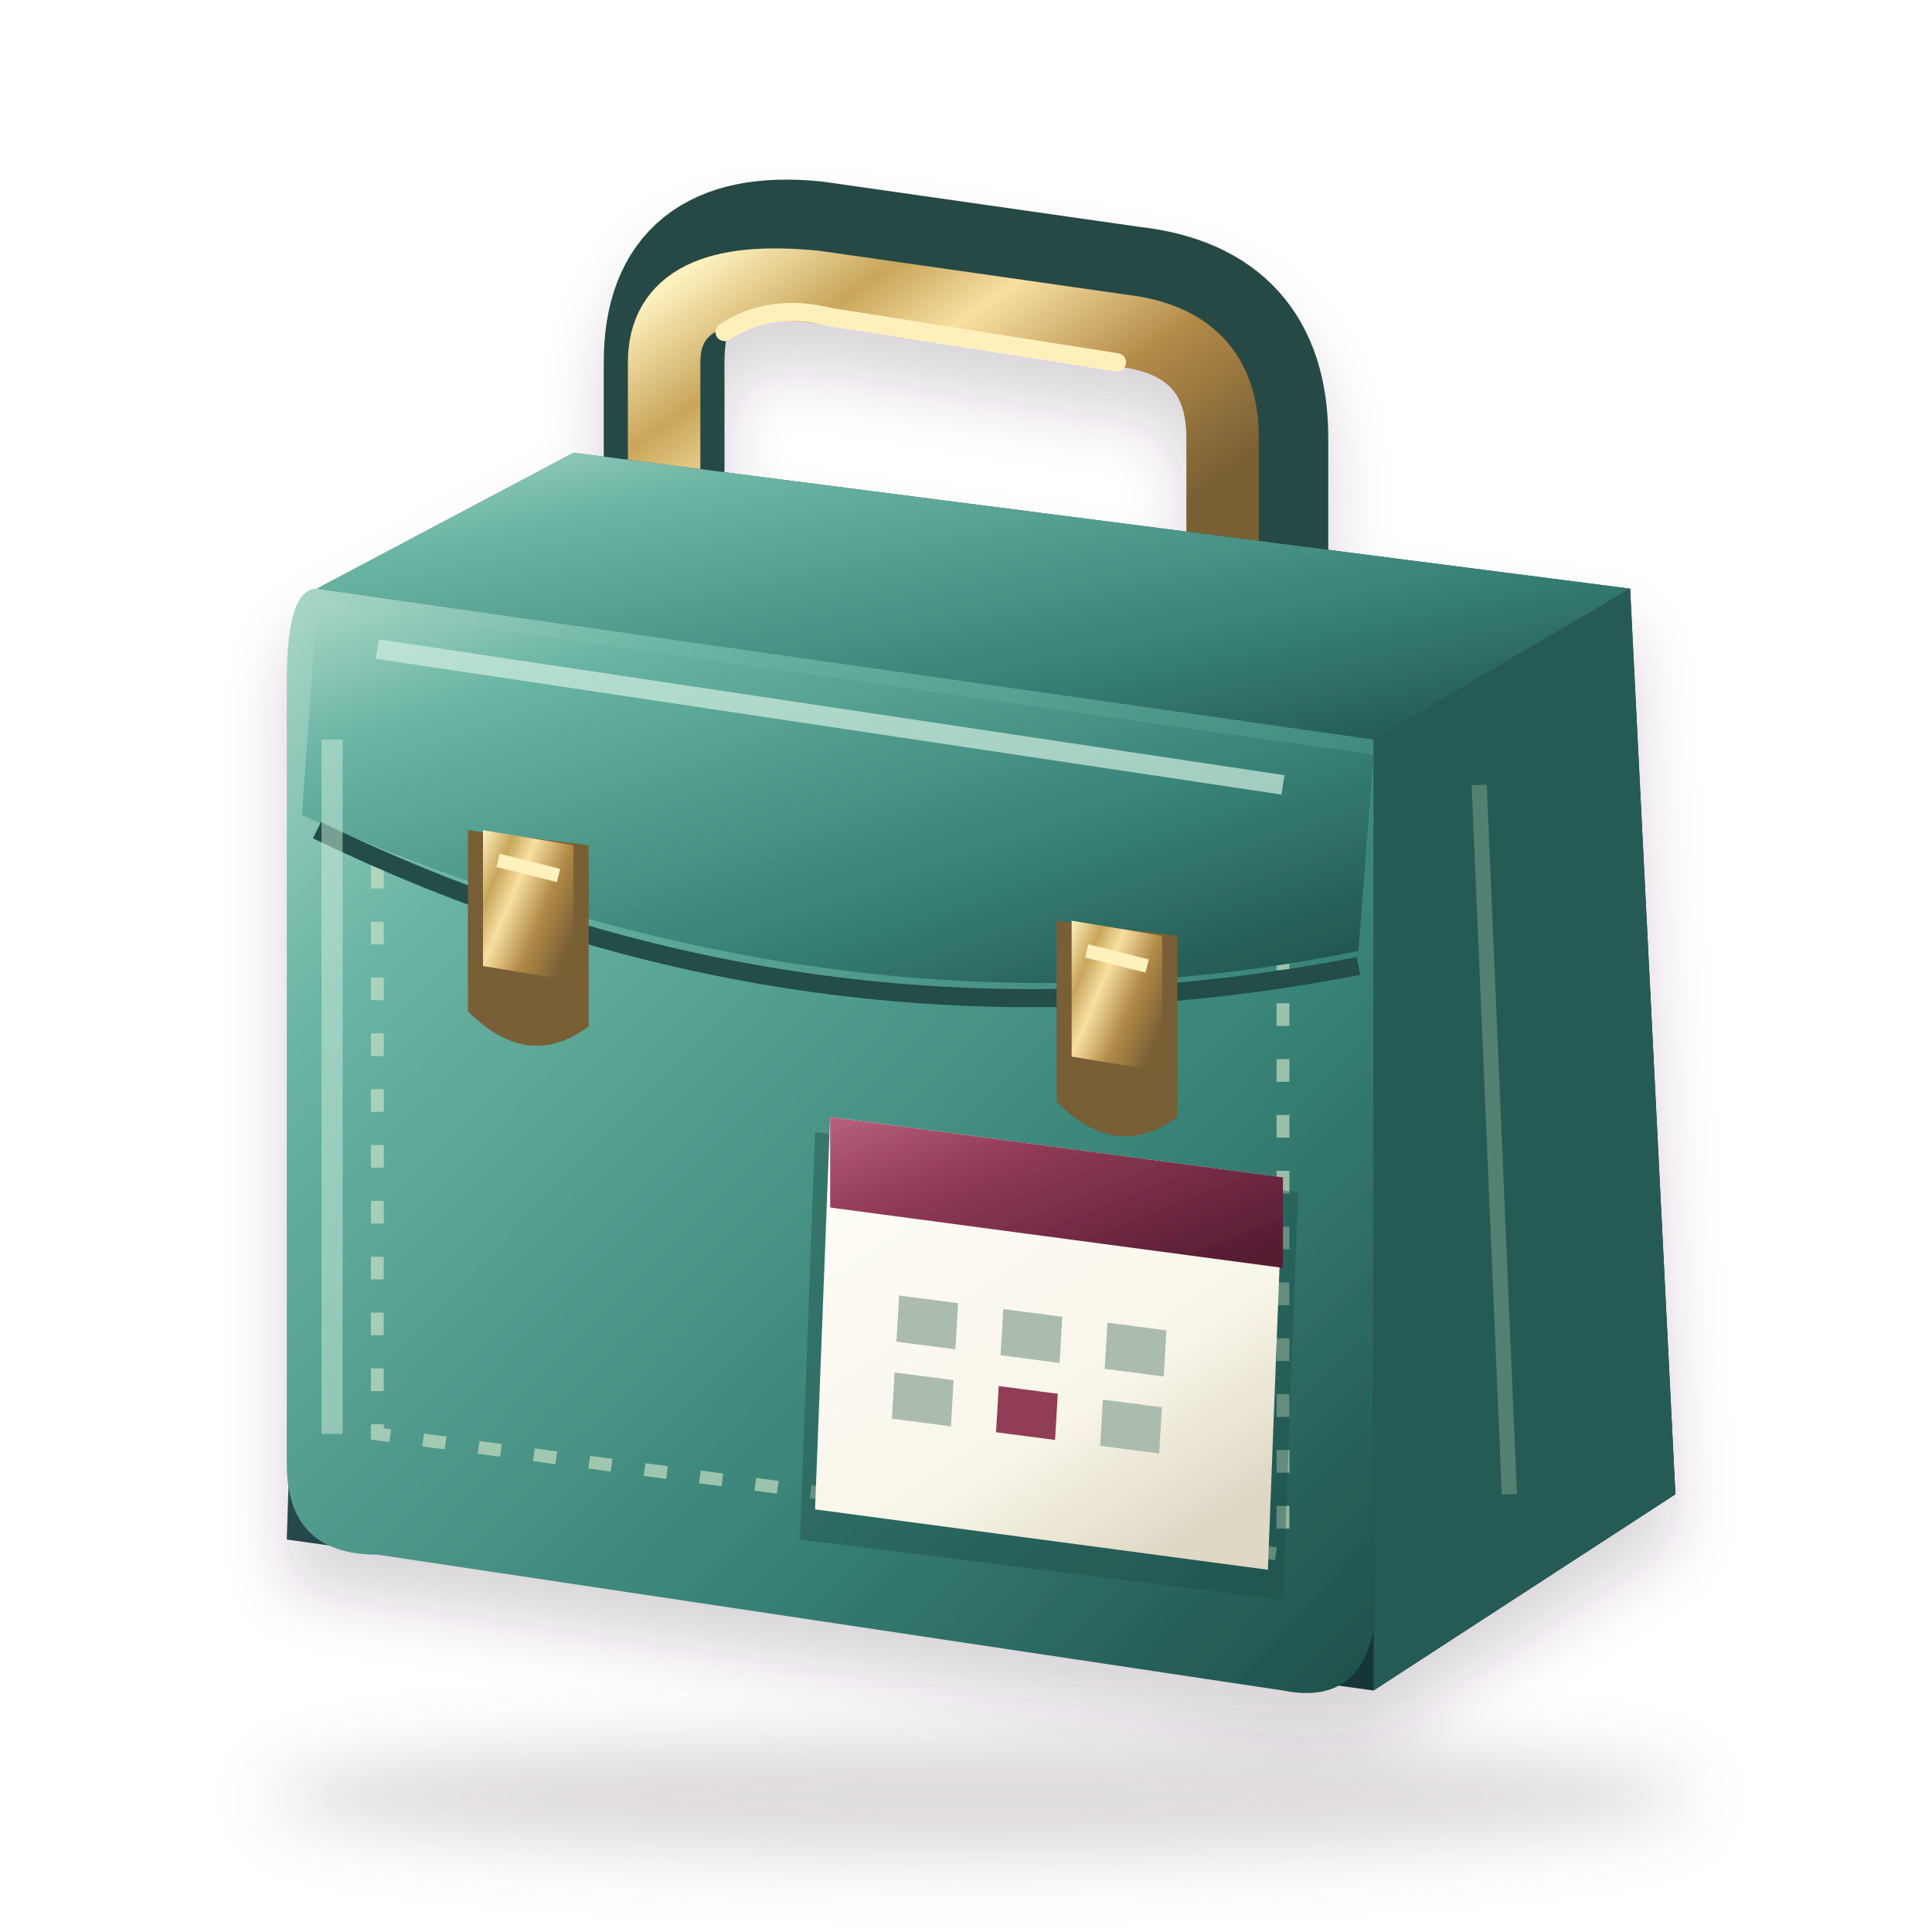
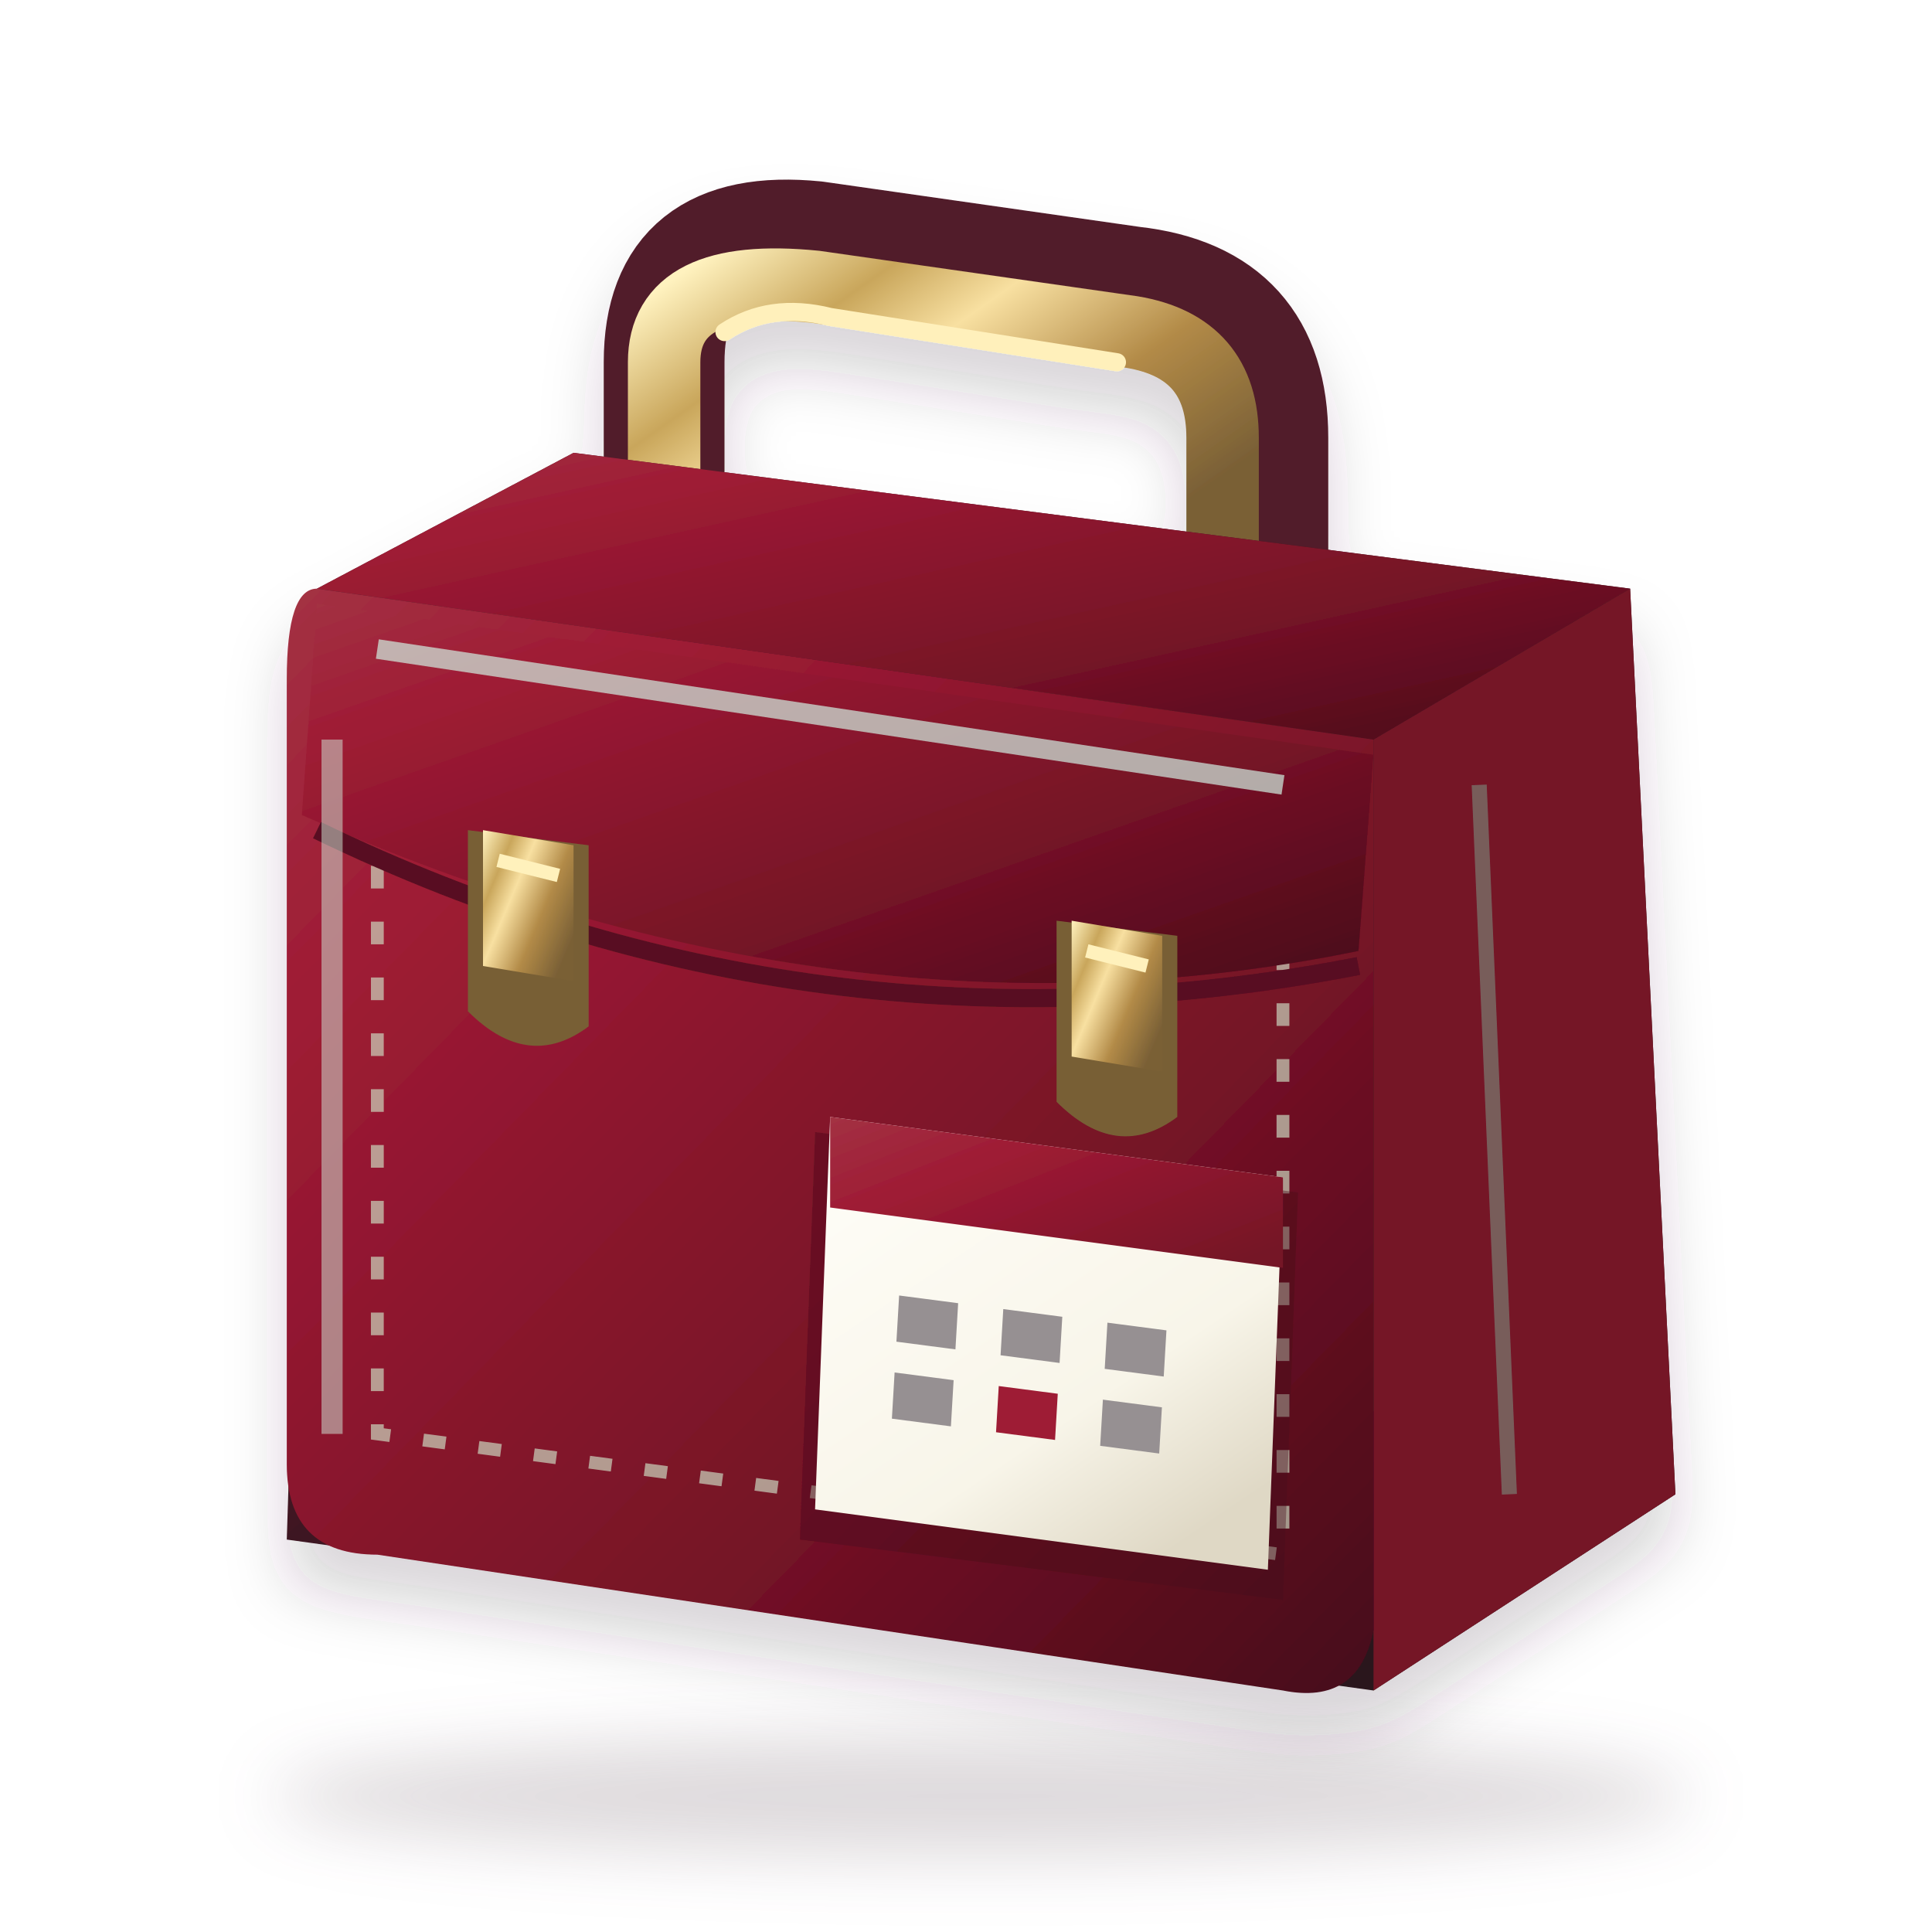
<svg xmlns="http://www.w3.org/2000/svg" viewBox="0 0 128 128" role="img" aria-labelledby="nav-work-title nav-work-desc">
  <defs>
    <linearGradient id="nav-work-ivory" x1="0" y1="0" x2=".85" y2="1">
      <stop stop-color="#fffef7" />
      <stop offset=".48" stop-color="#f2eee1" />
      <stop offset="1" stop-color="#c7beaa" />
    </linearGradient>
    <linearGradient id="nav-work-paper" x1="0" y1="0" x2=".7" y2="1">
      <stop stop-color="#fffef9" />
      <stop offset=".7" stop-color="#f8f5e9" />
      <stop offset="1" stop-color="#dfd8c5" />
    </linearGradient>
    <linearGradient id="nav-work-jade" x1="0" y1="0" x2="1" y2="1">
-       <stop stop-color="#a9d6c7" />
-       <stop offset=".2" stop-color="#6bb5a4" />
-       <stop offset=".65" stop-color="#398377" />
-       <stop offset="1" stop-color="#1e504b" />
+       <stop stop-color="#a33143" />
+       <stop offset=".2" stop-color="#9e1b34" />
+       <stop offset=".65" stop-color="#751226" />
+       <stop offset="1" stop-color="#470b19" />
    </linearGradient>
    <linearGradient id="nav-work-dark" x1="0" y1="0" x2="1" y2="1">
-       <stop stop-color="#365b5b" />
-       <stop offset="1" stop-color="#142f34" />
+       <stop stop-color="#511b29" />
+       <stop offset="1" stop-color="#27141a" />
    </linearGradient>
    <linearGradient id="nav-work-wine" x1="0" y1="0" x2="1" y2=".85">
-       <stop stop-color="#b7607b" />
-       <stop offset=".35" stop-color="#923b57" />
-       <stop offset="1" stop-color="#561b33" />
+       <stop stop-color="#a33143" />
+       <stop offset=".35" stop-color="#9e1b34" />
+       <stop offset="1" stop-color="#751226" />
    </linearGradient>
    <linearGradient id="nav-work-brass" x1="0" y1="0" x2="1" y2=".7">
      <stop stop-color="#fff2bf" />
      <stop offset=".24" stop-color="#c9a65b" />
      <stop offset=".42" stop-color="#f8e0a1" />
      <stop offset=".7" stop-color="#b28a47" />
      <stop offset="1" stop-color="#7a6036" />
    </linearGradient>
    <linearGradient id="nav-work-metal" x1="0" y1="0" x2="1" y2="1">
      <stop stop-color="#fcffff" />
      <stop offset=".22" stop-color="#c0d1cc" />
      <stop offset=".45" stop-color="#f4fbf4" />
      <stop offset=".72" stop-color="#9eb4b1" />
      <stop offset="1" stop-color="#567675" />
    </linearGradient>
    <linearGradient id="nav-work-glass" x1="0" y1="0" x2="1" y2="1">
      <stop stop-color="#e4f3d9" />
      <stop offset=".45" stop-color="#a9c9b7" />
      <stop offset="1" stop-color="#739a88" />
    </linearGradient>
    <radialGradient id="nav-work-dial" cx="32%" cy="24%" r="80%">
      <stop stop-color="#fffef6" />
      <stop offset=".7" stop-color="#eaf0e6" />
      <stop offset="1" stop-color="#baccc2" />
    </radialGradient>
    <filter id="nav-work-shadow" x="-30%" y="-30%" width="170%" height="180%">
      <feDropShadow dx="0" dy="3" stdDeviation="2" flood-color="#392d35" flood-opacity=".19" />
    </filter>
    <filter id="nav-work-blur" x="-30%" y="-100%" width="160%" height="300%">
      <feGaussianBlur stdDeviation="2.2" />
    </filter>
  </defs>
  <ellipse cx="65" cy="119" rx="47" ry="4" fill="#493340" opacity=".18" filter="url(#nav-work-blur)" />
  <g filter="url(#nav-work-shadow)">
-     <path d="M44 35V24Q44 15 54 16L75 19Q84 20 84 29V40" fill="none" stroke="#284a44" stroke-width="8" stroke-linejoin="round" />
+     <path d="M44 35V24Q44 15 54 16L75 19Q84 20 84 29V40" fill="none" stroke="#511b29" stroke-width="8" stroke-linejoin="round" />
    <path d="M44 33V24Q44 18 54 19L75 22Q81 23 81 29V37" fill="none" stroke="url(#nav-work-brass)" stroke-width="4.8" stroke-linecap="round" />
    <path d="M48 22Q51 20 55 21L74 24" fill="none" stroke="#fff0bb" stroke-width="1.2" stroke-linecap="round" />
    <path d="M21 39L38 30L108 39L111 99L91 112L19 102Z" fill="url(#nav-work-dark)" />
    <path d="M21 39L38 30L108 39L91 49Z" fill="url(#nav-work-jade)" />
-     <path d="M91 49L108 39L111 99L91 112Z" fill="#285a54" />
+     <path d="M91 49L108 39L111 99L91 112Z" fill="#751226" />
    <path d="M21 39L91 49L91 108Q90 113 85 112L25 103Q19 103 19 97V45Q19 39 21 39Z" fill="url(#nav-work-jade)" />
    <path d="M25 45L85 53L85 103L25 95Z" fill="none" stroke="#d0e4c8" stroke-width=".85" stroke-dasharray="1.5 2.2" opacity=".65" />
    <path d="M21 40L91 50L90 63Q56 70 20 54Z" fill="url(#nav-work-jade)" />
-     <path d="M21 55Q54 71 90 64" fill="none" stroke="#214e49" stroke-width="1.2" />
+     <path d="M21 55Q54 71 90 64" fill="none" stroke="#581020" stroke-width="1.2" />
    <path d="M25 43L85 52" stroke="#d0eee1" stroke-width="1.3" opacity=".7" />
    <path d="M31 55L39 56L39 68Q35 71 31 67Z" fill="#785f35" />
    <path d="M32 55L38 56V65L32 64Z" fill="url(#nav-work-brass)" />
    <path d="M33 57L37 58" stroke="#fff1bc" stroke-width=".9" />
    <path d="M70 61L78 62L78 74Q74 77 70 73Z" fill="#785f35" />
    <path d="M71 61L77 62V71L71 70Z" fill="url(#nav-work-brass)" />
    <path d="M72 63L76 64" stroke="#fff1bc" stroke-width=".9" />
-     <path d="M54 75L86 79L85 106L53 102Z" fill="#1c4c47" opacity=".4" />
+     <path d="M54 75L86 79L85 106L53 102Z" fill="#470b19" opacity=".4" />
    <path d="M55 74L85 78L84 104L54 100Z" fill="url(#nav-work-paper)" />
    <path d="M55 74L85 78L85 84L55 80Z" fill="url(#nav-work-wine)" />
-     <path d="M59.57 85.83L63.48 86.34L63.3 89.4L59.39 88.89Z" fill="#abbcaf" />
-     <path d="M66.47 86.73L70.38 87.24L70.2 90.3L66.29 89.79Z" fill="#abbcaf" />
-     <path d="M73.37 87.63L77.28 88.14L77.1 91.2L73.19 90.69Z" fill="#abbcaf" />
-     <path d="M59.27 90.93L63.18 91.44L63 94.5L59.09 93.99Z" fill="#abbcaf" />
-     <path d="M66.17 91.83L70.08 92.34L69.9 95.4L65.99 94.89Z" fill="#913e55" />
-     <path d="M73.07 92.73L76.98 93.24L76.8 96.3L72.89 95.79Z" fill="#abbcaf" />
+     <path d="M59.57 85.83L63.48 86.34L63.3 89.4L59.39 88.89Z" fill="#969092" />
+     <path d="M66.47 86.73L70.38 87.24L70.2 90.3L66.29 89.79Z" fill="#969092" />
+     <path d="M73.37 87.63L77.28 88.14L77.1 91.2L73.19 90.69Z" fill="#969092" />
+     <path d="M59.27 90.93L63.18 91.44L63 94.5L59.09 93.99Z" fill="#969092" />
+     <path d="M66.17 91.83L70.08 92.34L69.9 95.4L65.99 94.89Z" fill="#9e1b34" />
+     <path d="M73.07 92.73L76.98 93.24L76.8 96.3L72.89 95.79Z" fill="#969092" />
    <path d="M22 49V95" stroke="#d2edde" stroke-width="1.4" opacity=".5" />
    <path d="M98 52L100 99" stroke="#7ba88e" stroke-width="1" opacity=".5" />
  </g>
</svg>
